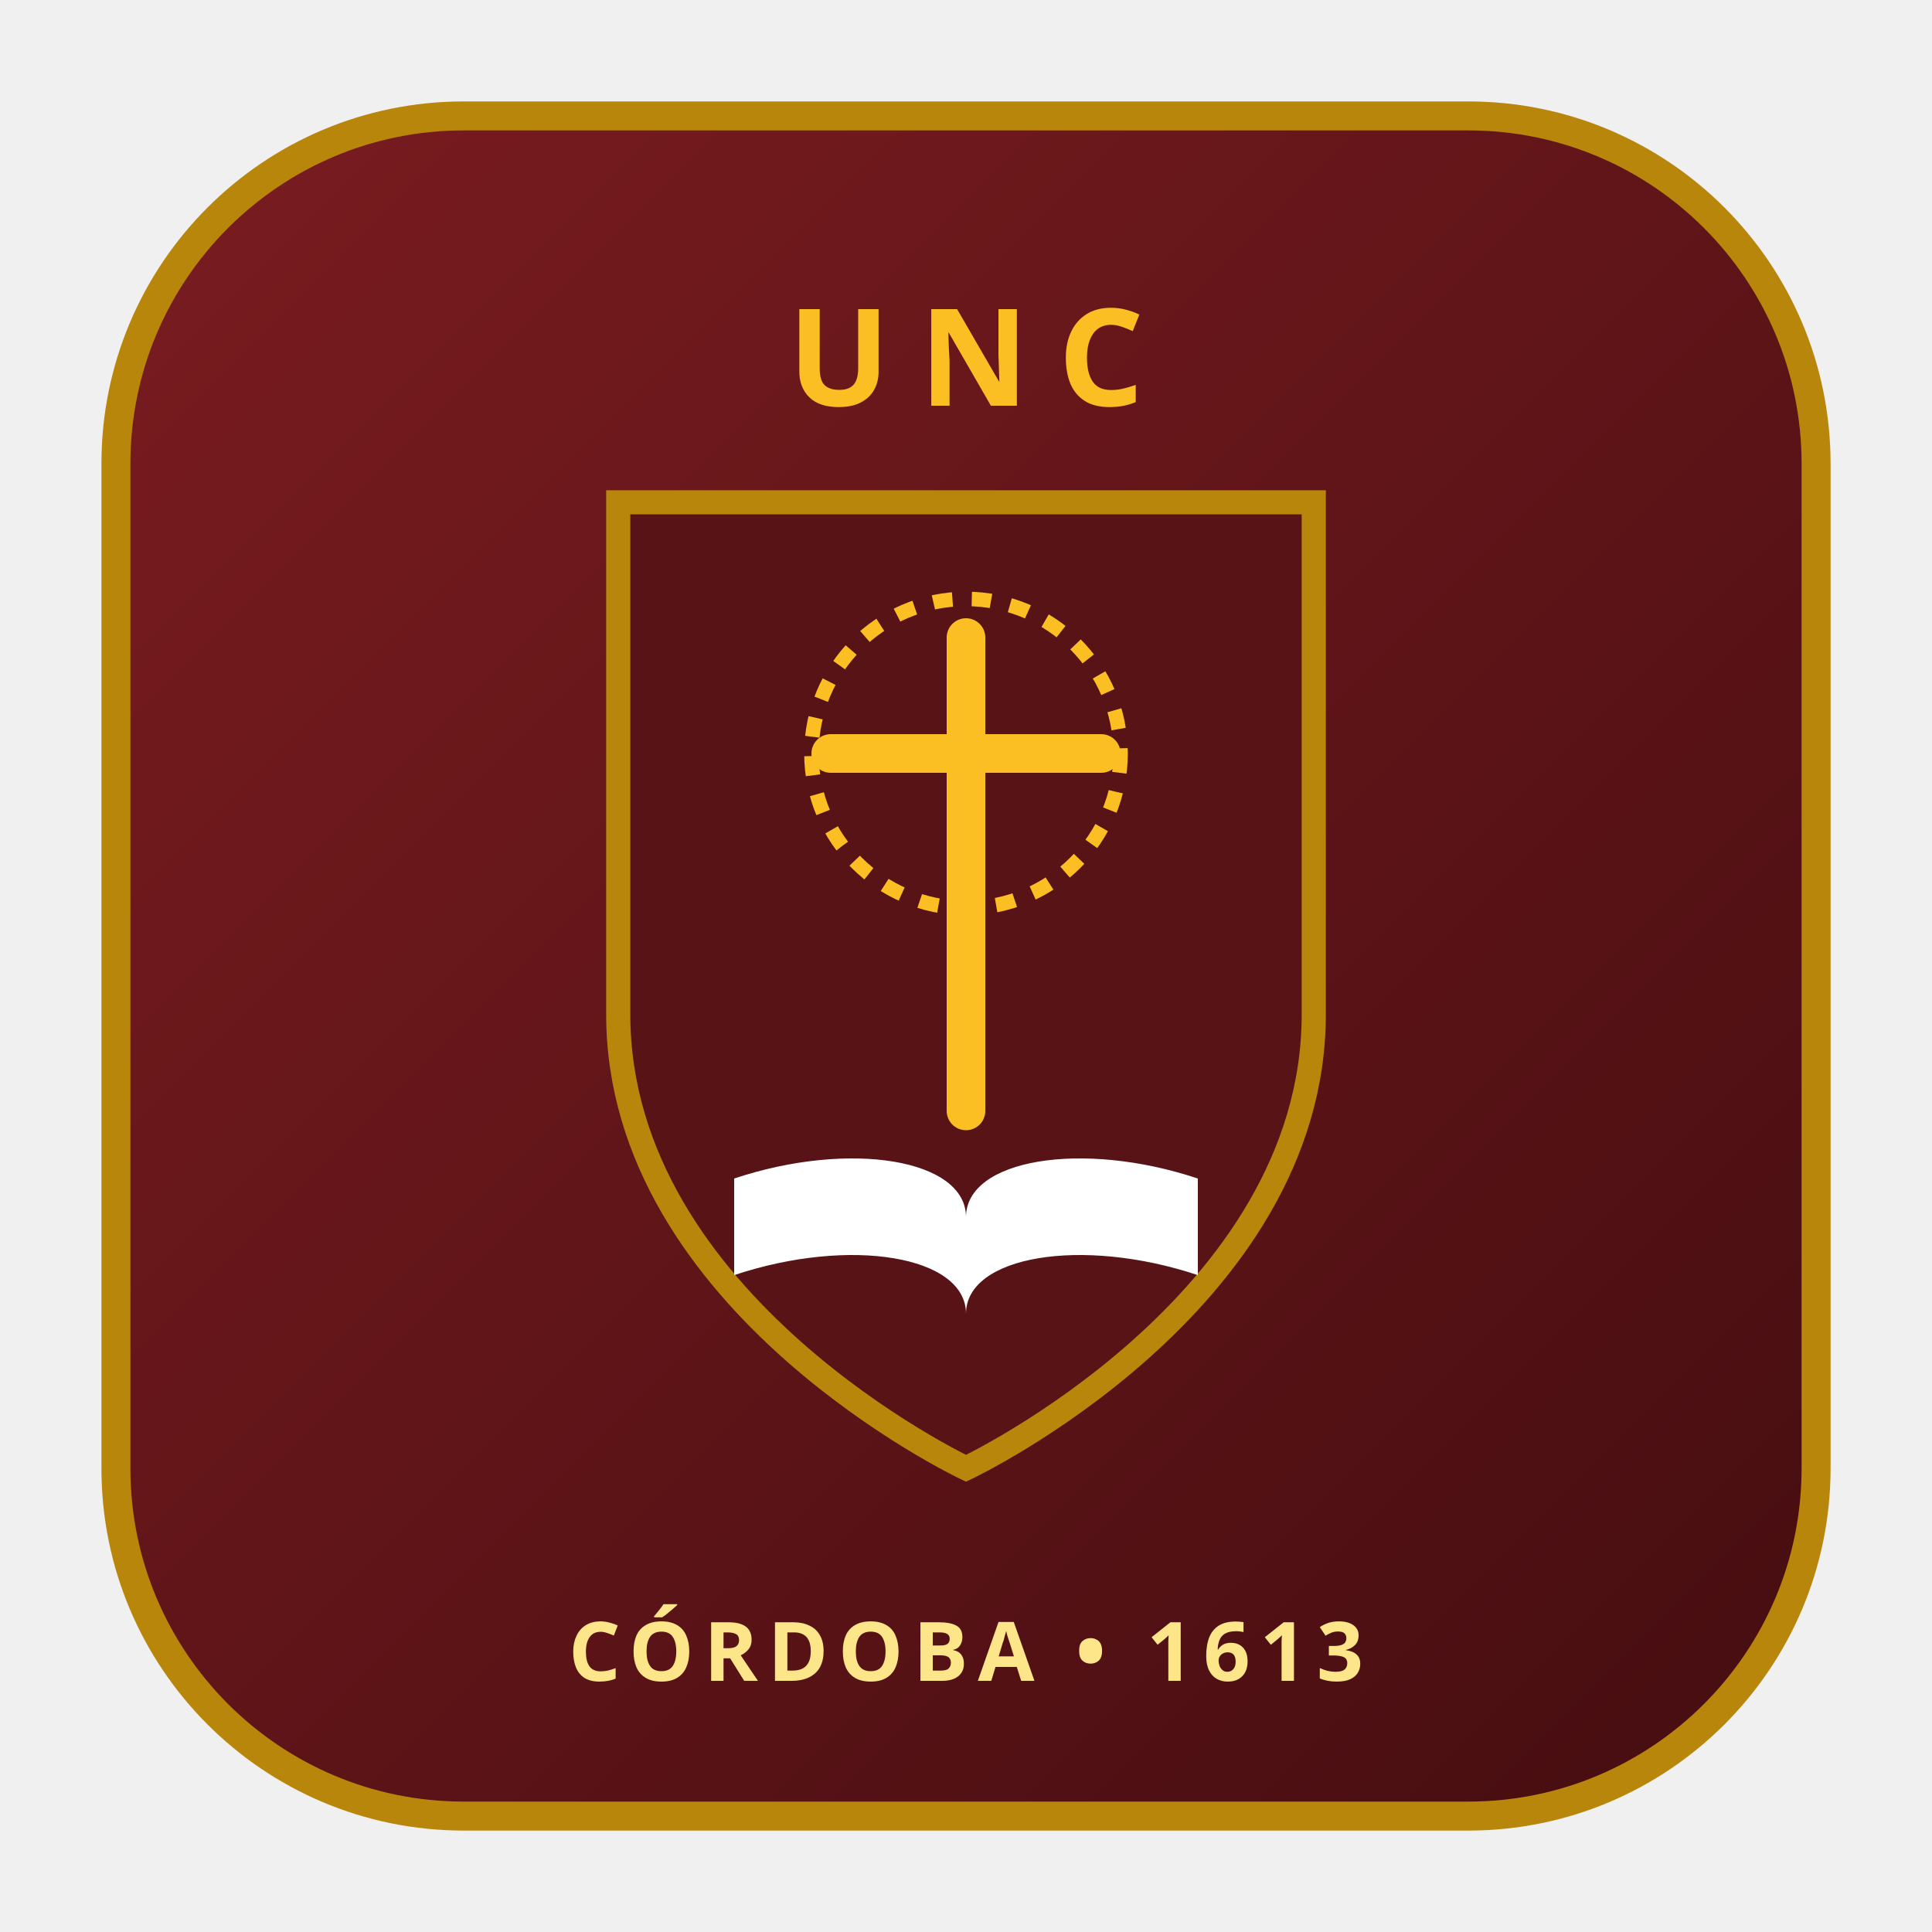
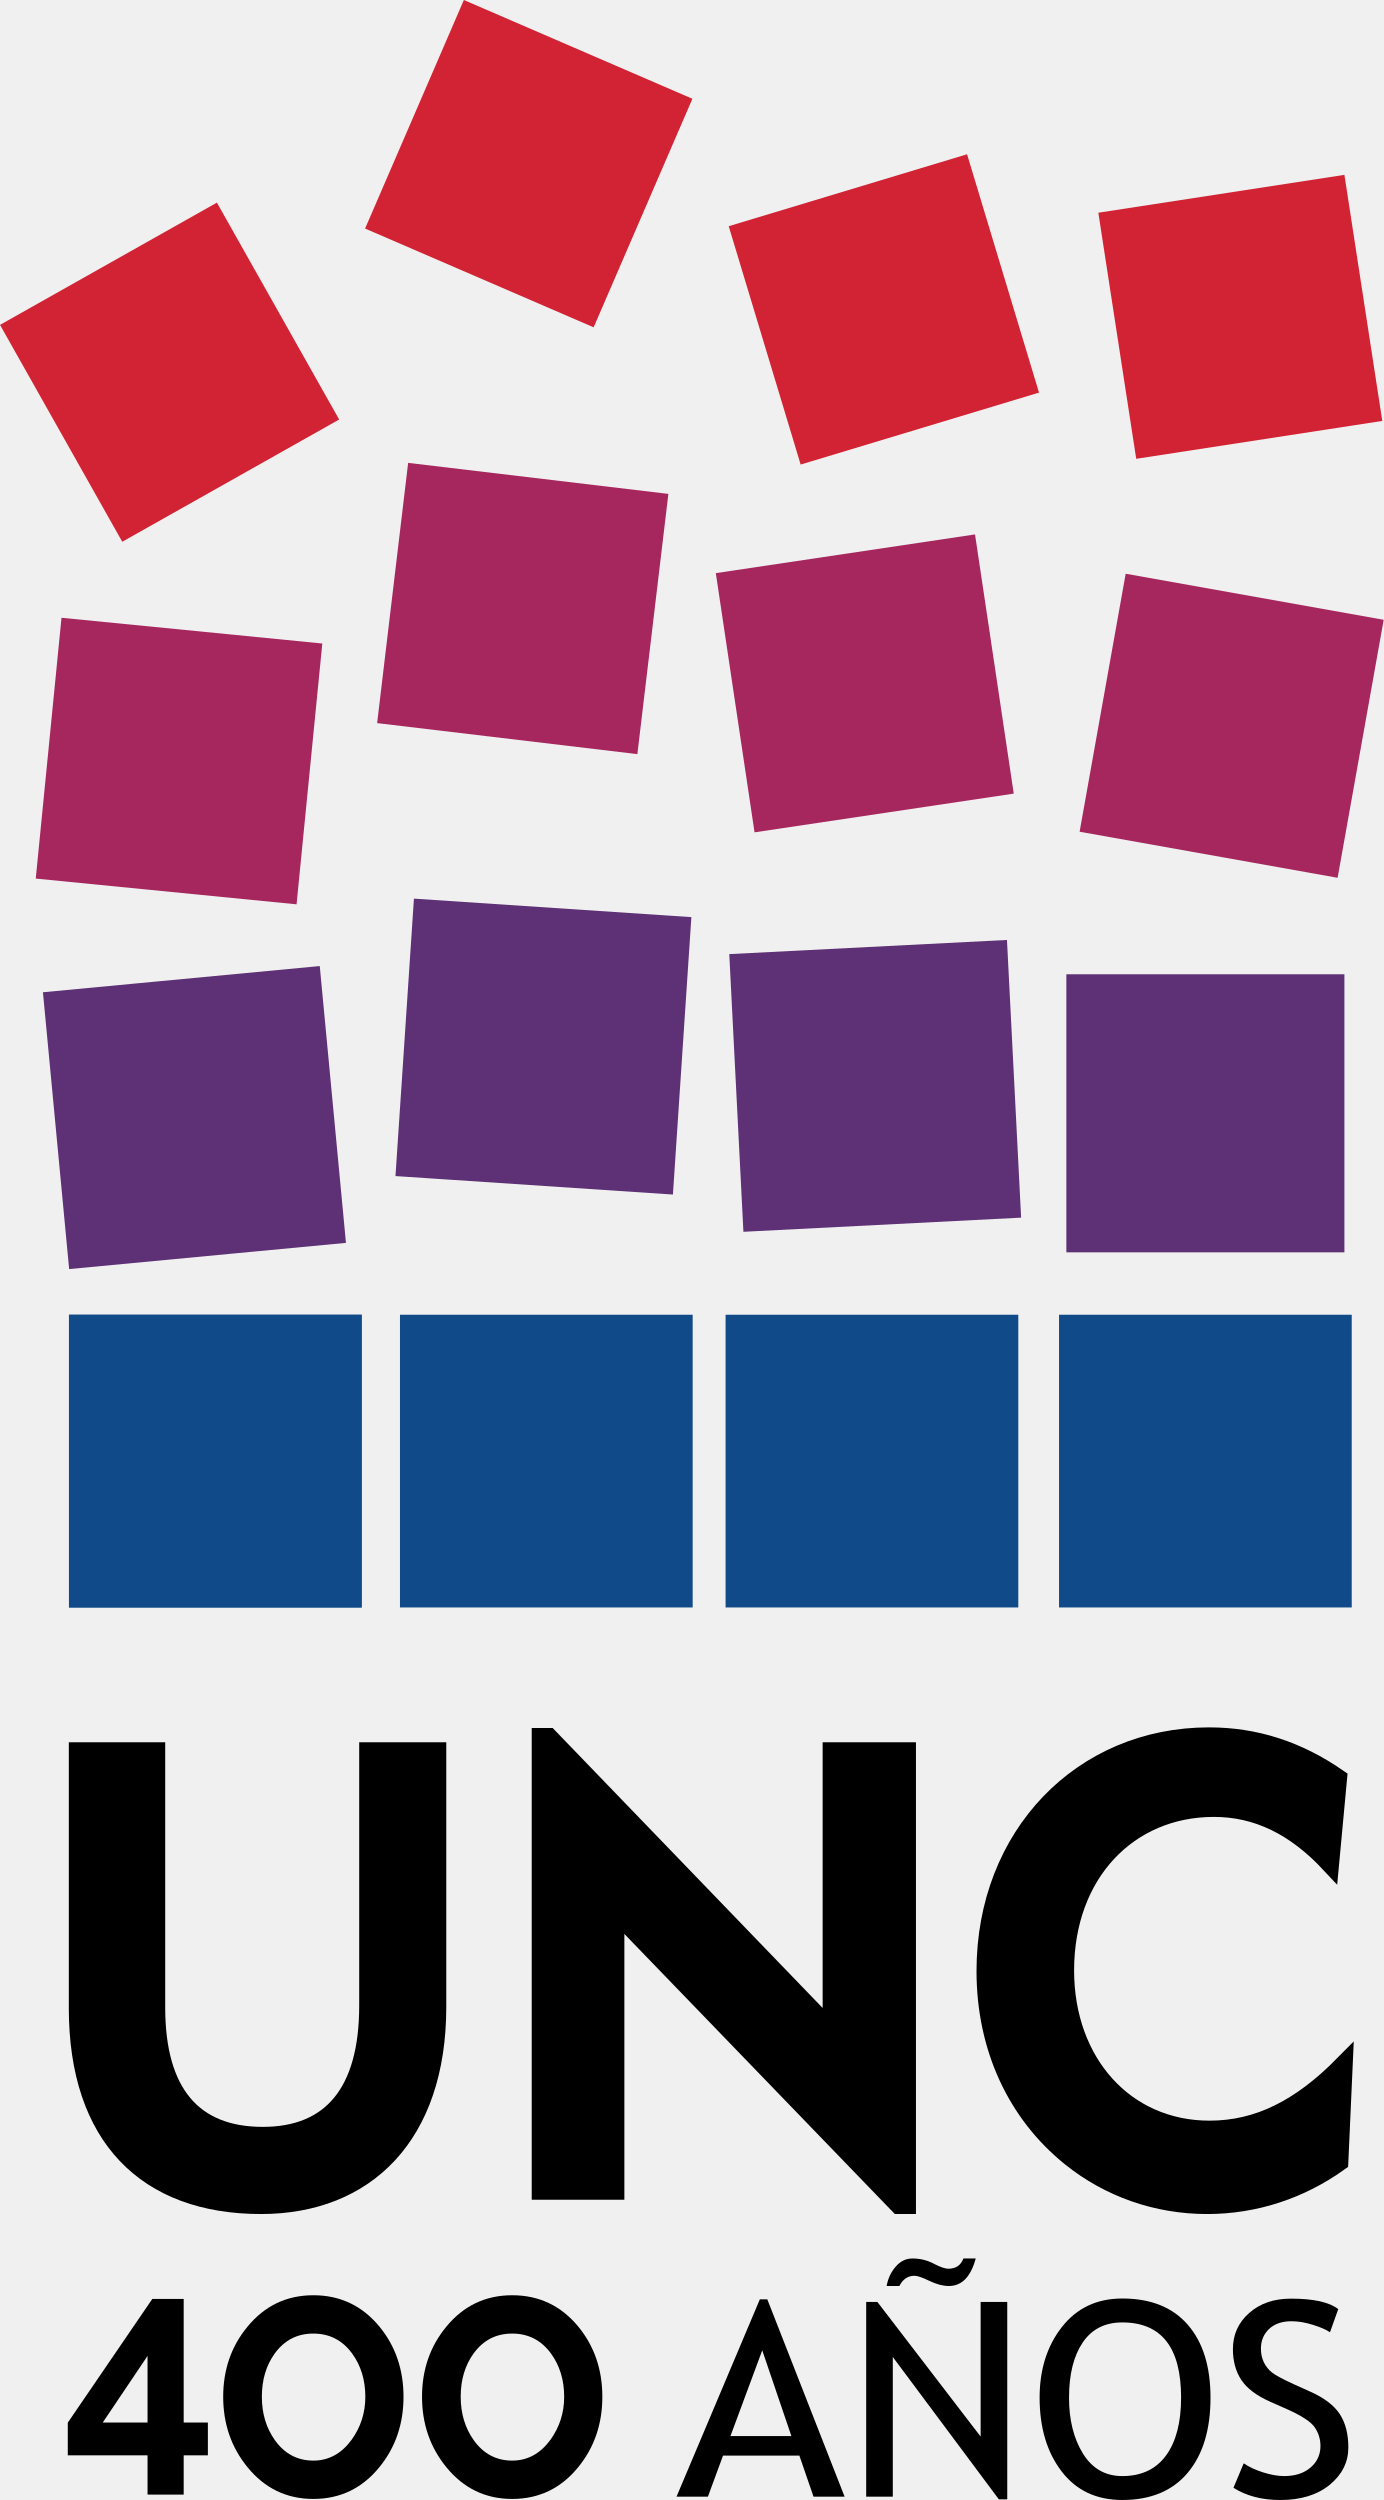
- <svg xmlns="http://www.w3.org/2000/svg" viewBox="0 0 200 200" width="200" height="200">
-   <defs>
-     <linearGradient id="unc-bg" x1="0%" y1="0%" x2="100%" y2="100%">
-       <stop offset="0%" stop-color="#7A1C20" />
-       <stop offset="100%" stop-color="#450D10" />
-     </linearGradient>
-   </defs>
-   <rect x="12" y="12" width="176" height="176" rx="36" fill="url(#unc-bg)" stroke="#B8860B" stroke-width="3" />
-   <path d="M64 52 H136 V105 C136 135 100 152 100 152 C100 152 64 135 64 105 Z" fill="#581316" stroke="#B8860B" stroke-width="2.5" />
-   <path d="M100 66 V115 M86 78 H114" stroke="#FBBF24" stroke-width="4" stroke-linecap="round" />
-   <circle cx="100" cy="78" r="16" fill="none" stroke="#FBBF24" stroke-width="1.5" stroke-dasharray="2 2" />
-   <path d="M76 122 C88 118 100 120 100 126 C100 120 112 118 124 122 V132 C112 128 100 130 100 136 C100 130 88 128 76 132 Z" fill="#FFFFFF" />
-   <text x="100" y="42" fill="#FBBF24" font-family="'Plus Jakarta Sans', system-ui, sans-serif" font-size="14" font-weight="900" text-anchor="middle" letter-spacing="3">UNC</text>
-   <text x="100" y="174" fill="#FDE68A" font-family="'Plus Jakarta Sans', system-ui, sans-serif" font-size="8.5" font-weight="700" text-anchor="middle" letter-spacing="1">CÓRDOBA • 1613</text>
+ <svg xmlns="http://www.w3.org/2000/svg" width="182.995" height="330.63" id="svg2" version="1.1" viewBox="0 0 182.995 330.63">
+   <defs id="defs4" />
+   <g id="layer2" style="display:inline" transform="translate(-271.853,-220.649)">
+     <rect style="color:#000000;fill:#104a89;fill-opacity:1;stroke:#104a89;stroke-width:4.049;stroke-linecap:round;stroke-linejoin:miter;stroke-miterlimit:4;stroke-opacity:1;stroke-dasharray:none;stroke-dashoffset:0;marker:none;visibility:visible;display:inline;overflow:visible;enable-background:accumulate" id="rect2996" width="34.661" height="34.661" x="282.999" y="396.553" ry="0" />
+     <rect style="color:#000000;fill:#104a89;fill-opacity:1;stroke:#104a89;stroke-width:4.049;stroke-linecap:round;stroke-linejoin:miter;stroke-miterlimit:4;stroke-opacity:1;stroke-dasharray:none;stroke-dashoffset:0;marker:none;visibility:visible;display:inline;overflow:visible;enable-background:accumulate" id="rect2996-1" width="34.661" height="34.661" x="326.774" y="396.553" ry="0" />
+     <rect style="color:#000000;fill:#104a89;fill-opacity:1;stroke:#104a89;stroke-width:4.049;stroke-linecap:round;stroke-linejoin:miter;stroke-miterlimit:4;stroke-opacity:1;stroke-dasharray:none;stroke-dashoffset:0;marker:none;visibility:visible;display:inline;overflow:visible;enable-background:accumulate" id="rect2996-7" width="34.661" height="34.661" x="369.838" y="396.553" ry="0" />
+     <rect style="color:#000000;fill:#104a89;fill-opacity:1;stroke:#104a89;stroke-width:4.049;stroke-linecap:round;stroke-linejoin:miter;stroke-miterlimit:4;stroke-opacity:1;stroke-dasharray:none;stroke-dashoffset:0;marker:none;visibility:visible;display:inline;overflow:visible;enable-background:accumulate" id="rect2996-4" width="34.661" height="34.661" x="413.937" y="396.553" ry="0" />
+     <rect style="color:#000000;fill:#a6275e;fill-opacity:1;stroke:none;stroke-width:4.049;marker:none;visibility:visible;display:inline;overflow:visible;enable-background:accumulate" id="rect2996-0" width="34.661" height="34.661" x="308.334" y="273.383" ry="0" transform="matrix(0.9951629,0.09823802,-0.09823802,0.9951629,0,0)" />
+     <rect style="color:#000000;fill:#5e3176;fill-opacity:1;stroke:#5e3176;stroke-width:3.846;stroke-linecap:round;stroke-linejoin:miter;stroke-miterlimit:4;stroke-opacity:1;stroke-dasharray:none;stroke-dashoffset:0;marker:none;visibility:visible;display:inline;overflow:visible;enable-background:accumulate" id="rect2996-9" width="32.928" height="32.928" x="350.337" y="318.988" ry="0" transform="matrix(0.997794,0.06638631,-0.06638631,0.997794,0,0)" />
+     <rect style="color:#000000;fill:#5e3176;fill-opacity:1;stroke:#5e3176;stroke-width:3.846;stroke-linecap:round;stroke-linejoin:miter;stroke-miterlimit:4;stroke-opacity:1;stroke-dasharray:none;stroke-dashoffset:0;marker:none;visibility:visible;display:inline;overflow:visible;enable-background:accumulate" id="rect2996-48" width="32.928" height="32.928" x="352.094" y="367.049" ry="0" transform="matrix(0.998704,-0.05089483,0.05089483,0.998704,0,0)" />
+     <rect style="color:#000000;fill:#5e3176;fill-opacity:1;stroke:#5e3176;stroke-width:3.846;stroke-linecap:round;stroke-linejoin:miter;stroke-miterlimit:4;stroke-opacity:1;stroke-dasharray:none;stroke-dashoffset:0;marker:none;visibility:visible;display:inline;overflow:visible;enable-background:accumulate" id="rect2996-4-4" width="32.928" height="32.928" x="414.803" y="351.42" ry="0" />
+     <rect style="color:#000000;fill:#104a89;fill-opacity:1;stroke:#104a89;stroke-width:4.049;stroke-linecap:round;stroke-linejoin:miter;stroke-miterlimit:4;stroke-opacity:1;stroke-dasharray:none;stroke-dashoffset:0;marker:none;visibility:visible;display:inline;overflow:visible;enable-background:accumulate" id="rect2996-5" width="34.661" height="34.661" x="282.999" y="396.553" ry="0" />
+     <rect style="color:#000000;fill:#a6275e;fill-opacity:1;stroke:none;stroke-width:4.049;marker:none;visibility:visible;display:inline;overflow:visible;enable-background:accumulate" id="rect2996-51" width="34.661" height="34.661" x="356.897" y="241.326" ry="0" transform="matrix(0.9929729,0.1183415,-0.1183415,0.9929729,0,0)" />
+     <rect style="color:#000000;fill:#a6275e;fill-opacity:1;stroke:none;stroke-width:4.049;marker:none;visibility:visible;display:inline;overflow:visible;enable-background:accumulate" id="rect2996-71" width="34.661" height="34.661" x="318.696" y="347.349" ry="0" transform="matrix(0.9890236,-0.1477574,0.1477574,0.9890236,0,0)" />
+     <rect style="color:#000000;fill:#a6275e;fill-opacity:1;stroke:none;stroke-width:4.049;marker:none;visibility:visible;display:inline;overflow:visible;enable-background:accumulate" id="rect2996-15" width="34.661" height="34.661" x="466.297" y="217.958" ry="0" transform="matrix(0.9844311,0.175771,-0.175771,0.9844311,0,0)" />
+     <rect style="color:#000000;fill:#5e3176;fill-opacity:1;stroke:#5e3176;stroke-width:3.846;stroke-linecap:round;stroke-linejoin:miter;stroke-miterlimit:4;stroke-opacity:1;stroke-dasharray:none;stroke-dashoffset:0;marker:none;visibility:visible;display:inline;overflow:visible;enable-background:accumulate" id="rect2996-9-2" width="32.928" height="32.928" x="245.054" y="378.391" ry="0" transform="matrix(0.9955486,-0.09424965,0.09424965,0.9955486,0,0)" />
+     <rect style="color:#000000;fill:#d22334;fill-opacity:1;stroke:none;stroke-width:4.049;marker:none;visibility:visible;display:inline;overflow:visible;enable-background:accumulate" id="rect2996-0-7" width="32.928" height="32.928" x="107.38" y="363.133" ry="0" transform="matrix(0.8711415,-0.4910321,0.4910321,0.8711415,0,0)" />
+     <rect style="color:#000000;fill:#d22334;fill-opacity:1;stroke:none;stroke-width:4.049;marker:none;visibility:visible;display:inline;overflow:visible;enable-background:accumulate" id="rect2996-0-6" width="32.928" height="32.928" x="393.393" y="70.354" ry="0" transform="matrix(0.9179378,0.3967244,-0.3967244,0.9179378,0,0)" />
+     <rect style="color:#000000;fill:#d22334;fill-opacity:1;stroke:none;stroke-width:4.049;marker:none;visibility:visible;display:inline;overflow:visible;enable-background:accumulate" id="rect2996-0-1" width="32.928" height="32.928" x="280.109" y="346.282" ry="0" transform="matrix(0.9573367,-0.2889747,0.2889747,0.9573367,0,0)" />
+     <rect style="color:#000000;fill:#d22334;fill-opacity:1;stroke:none;stroke-width:4.049;marker:none;visibility:visible;display:inline;overflow:visible;enable-background:accumulate" id="rect2996-0-4" width="32.928" height="32.928" x="374.417" y="309.33" ry="0" transform="matrix(0.9883649,-0.1521015,0.1521015,0.9883649,0,0)" />
+   </g>
+   <g id="layer3" style="display:inline" transform="translate(-271.853,-220.649)">
+     <g transform="scale(1.026606,0.9740836)" style="font-size:36.958px;font-style:normal;font-variant:normal;font-weight:normal;font-stretch:normal;text-align:start;line-height:125%;letter-spacing:0px;word-spacing:0px;writing-mode:lr-tb;text-anchor:start;fill:#000000;fill-opacity:1;stroke:none;font-family:Trebuchet MS;-inkscape-font-specification:Trebuchet MS" id="text4470">
+       <path d="m 369.609,565.495 -1.823,-5.576 -9.835,0 -1.949,5.576 -4.042,0 10.737,-26.798 0.956,0 9.961,26.798 z m -6.605,-19.868 -4.096,11.64 7.85,0 z" style="line-height:125%;fill:#000000;font-family:Trebuchet MS;-inkscape-font-specification:Trebuchet MS" id="path3010" />
+       <path d="m 393.483,565.856 -13.661,-19.327 0,18.966 -3.429,0 0,-26.437 1.444,0 13.3,18.28 0,-18.28 3.429,0 0,26.798 z m -2.978,-32.699 c -0.638,2.49 -1.793,3.736 -3.465,3.735 -0.758,3e-5 -1.591,-0.232 -2.499,-0.695 -0.908,-0.463 -1.549,-0.695 -1.922,-0.695 -0.854,3e-5 -1.504,0.463 -1.949,1.39 l -1.642,0 c 0.168,-1.011 0.556,-1.886 1.164,-2.626 0.608,-0.74 1.326,-1.11 2.156,-1.11 0.987,3e-5 1.898,0.232 2.734,0.695 0.836,0.463 1.465,0.695 1.886,0.695 0.974,3e-5 1.624,-0.463 1.949,-1.39 z" style="line-height:125%;fill:#000000;font-family:Trebuchet MS;-inkscape-font-specification:Trebuchet MS" id="path3012" />
+       <path d="m 398.735,552.051 c -10e-6,-3.826 0.959,-7.026 2.878,-9.6 1.919,-2.575 4.508,-3.862 7.769,-3.862 3.669,2e-5 6.481,1.185 8.436,3.555 1.955,2.37 2.932,5.672 2.932,9.907 -2e-5,4.343 -0.981,7.745 -2.941,10.205 -1.961,2.46 -4.77,3.69 -8.427,3.69 -3.332,0 -5.94,-1.299 -7.823,-3.898 -1.883,-2.599 -2.824,-5.931 -2.824,-9.997 z m 3.79,0 c 0,3.032 0.599,5.564 1.796,7.597 1.197,2.033 2.884,3.05 5.062,3.05 2.466,10e-6 4.346,-0.932 5.639,-2.797 1.293,-1.865 1.94,-4.481 1.94,-7.85 -2e-5,-6.809 -2.526,-10.214 -7.579,-10.214 -2.238,3e-5 -3.94,0.914 -5.107,2.743 -1.167,1.829 -1.75,4.319 -1.75,7.471 z" style="line-height:125%;fill:#000000;font-family:Trebuchet MS;-inkscape-font-specification:Trebuchet MS" id="path3014" />
+       <path d="m 423.71,564.286 1.317,-3.32 c 0.674,0.493 1.513,0.905 2.517,1.236 1.005,0.331 1.904,0.496 2.698,0.496 1.408,10e-6 2.538,-0.385 3.393,-1.155 0.854,-0.77 1.281,-1.75 1.281,-2.941 -1e-5,-0.89 -0.238,-1.717 -0.713,-2.481 -0.475,-0.764 -1.669,-1.597 -3.582,-2.499 l -2.129,-0.993 c -1.805,-0.842 -3.065,-1.841 -3.781,-2.996 -0.716,-1.155 -1.074,-2.544 -1.074,-4.169 0,-1.973 0.698,-3.609 2.093,-4.908 1.396,-1.299 3.188,-1.949 5.378,-1.949 2.923,3e-5 4.957,0.475 6.099,1.426 l -1.065,3.14 c -0.481,-0.349 -1.215,-0.686 -2.202,-1.011 -0.987,-0.325 -1.901,-0.487 -2.743,-0.487 -1.227,2e-5 -2.193,0.349 -2.896,1.047 -0.704,0.698 -1.056,1.594 -1.056,2.689 0,0.674 0.126,1.287 0.379,1.841 0.253,0.553 0.605,1.017 1.056,1.39 0.451,0.373 1.374,0.896 2.77,1.57 l 2.166,1.029 c 1.805,0.854 3.071,1.874 3.799,3.059 0.728,1.185 1.092,2.692 1.092,4.52 -1e-5,1.985 -0.797,3.669 -2.391,5.053 -1.594,1.384 -3.726,2.075 -6.397,2.075 -2.346,0 -4.349,-0.553 -6.009,-1.66 z" style="line-height:125%;fill:#000000;font-family:Trebuchet MS;-inkscape-font-specification:Trebuchet MS" id="path3016" />
+     </g>
+     <g transform="matrix(2.411537,0,0,2.411537,-672.2584,-951.4481)" style="fill-rule:evenodd;stroke:#000000;stroke-opacity:1" id="g20">
+       <path style="fill:#000000;fill-opacity:1;stroke:#000000;stroke-opacity:1" d="m 437.113,597.397 -15.517,-16.092 -0.438,0 0,24.87 4.081,0 0,-15.315 15.545,16.098 0.446,0 0,-24.872 -4.117,0 0,15.311 z" id="path22" />
+       <path style="fill:#000000;fill-opacity:1;stroke:#000000;stroke-opacity:1" d="m 411.697,596.034 c 0,4.731 -2.008,7.144 -5.787,7.144 -3.843,0 -5.852,-2.38 -5.852,-7.043 l 0,-14.049 -4.286,0 0,14.086 c 0,7.043 3.744,10.786 10.039,10.786 5.749,0 9.661,-3.813 9.661,-10.856 l 0,-14.016 -3.775,0 0,13.948 z" id="path24" />
+       <path style="fill:#000000;fill-opacity:1;stroke:#000000;stroke-opacity:1" d="m 449.903,594.096 c 0,-5.309 3.475,-8.917 8.168,-8.917 2.378,0 4.457,1.024 6.365,3.066 l 0.438,-4.697 c -2.21,-1.53 -4.526,-2.279 -7.077,-2.279 -6.973,0 -12.246,5.439 -12.246,12.861 0,4.218 1.701,7.823 4.657,10.207 2.113,1.703 4.731,2.621 7.488,2.621 2.619,0 5.106,-0.82 7.246,-2.35 l 0.24,-5.34 c -2.35,2.381 -4.663,3.569 -7.354,3.569 -4.621,0 -7.925,-3.673 -7.925,-8.741 z" id="path26" />
+     </g>
+     <g style="font-size:36px;font-style:normal;font-variant:normal;font-weight:bold;font-stretch:normal;line-height:125%;letter-spacing:0px;word-spacing:0px;fill:#000000;fill-opacity:1;stroke:none;display:inline;font-family:Calibri;-inkscape-font-specification:Calibri Bold" id="text3014" transform="translate(217.2969,99.28125)">
+       <path d="m 74.068,451.279 0,-5.186 -10.547,0 0,-4.324 11.18,-16.365 4.148,0 0,16.348 3.199,0 0,4.342 -3.199,0 0,5.186 z m 0,-9.527 0,-8.807 -5.924,8.807 z" style="font-weight:bold;font-family:Arial;-inkscape-font-specification:Arial Bold" id="path3027" />
+       <path d="m 107.921,438.345 c -3e-5,3.609 -1.067,6.717 -3.201,9.324 -2.277,2.793 -5.185,4.189 -8.723,4.189 -3.523,0 -6.424,-1.396 -8.701,-4.189 -2.148,-2.621 -3.223,-5.729 -3.223,-9.324 -10e-7,-3.595 1.074,-6.689 3.223,-9.281 2.277,-2.764 5.178,-4.146 8.701,-4.146 3.538,3e-5 6.445,1.375 8.723,4.125 2.134,2.592 3.201,5.693 3.201,9.303 z m -5.049,0 c -2e-5,-2.206 -0.58,-4.111 -1.74,-5.715 -1.289,-1.762 -3.001,-2.643 -5.135,-2.643 -2.134,3e-5 -3.839,0.881 -5.113,2.643 -1.132,1.576 -1.697,3.48 -1.697,5.715 -7e-6,2.206 0.573,4.118 1.719,5.736 1.289,1.805 2.986,2.707 5.092,2.707 2.034,0 3.724,-0.924 5.07,-2.771 1.203,-1.676 1.805,-3.566 1.805,-5.672 z" style="font-size:44px;font-weight:normal;line-height:125%;font-family:Berlin Sans FB;-inkscape-font-specification:Berlin Sans FB" id="path3029" />
+       <path d="m 134.218,438.345 c -2e-5,3.609 -1.067,6.717 -3.201,9.324 -2.277,2.793 -5.185,4.189 -8.723,4.189 -3.523,0 -6.424,-1.396 -8.701,-4.189 -2.148,-2.621 -3.223,-5.729 -3.223,-9.324 0,-3.595 1.074,-6.689 3.223,-9.281 2.277,-2.764 5.178,-4.146 8.701,-4.146 3.538,3e-5 6.445,1.375 8.723,4.125 2.134,2.592 3.201,5.693 3.201,9.303 z m -5.049,0 c -2e-5,-2.206 -0.58,-4.111 -1.74,-5.715 -1.289,-1.762 -3.001,-2.643 -5.135,-2.643 -2.134,3e-5 -3.839,0.881 -5.113,2.643 -1.132,1.576 -1.697,3.48 -1.697,5.715 -10e-6,2.206 0.573,4.118 1.719,5.736 1.289,1.805 2.986,2.707 5.092,2.707 2.034,0 3.724,-0.924 5.07,-2.771 1.203,-1.676 1.805,-3.566 1.805,-5.672 z" style="font-size:44px;font-weight:normal;line-height:125%;font-family:Berlin Sans FB;-inkscape-font-specification:Berlin Sans FB" id="path3031" />
+     </g>
+   </g>
</svg>
